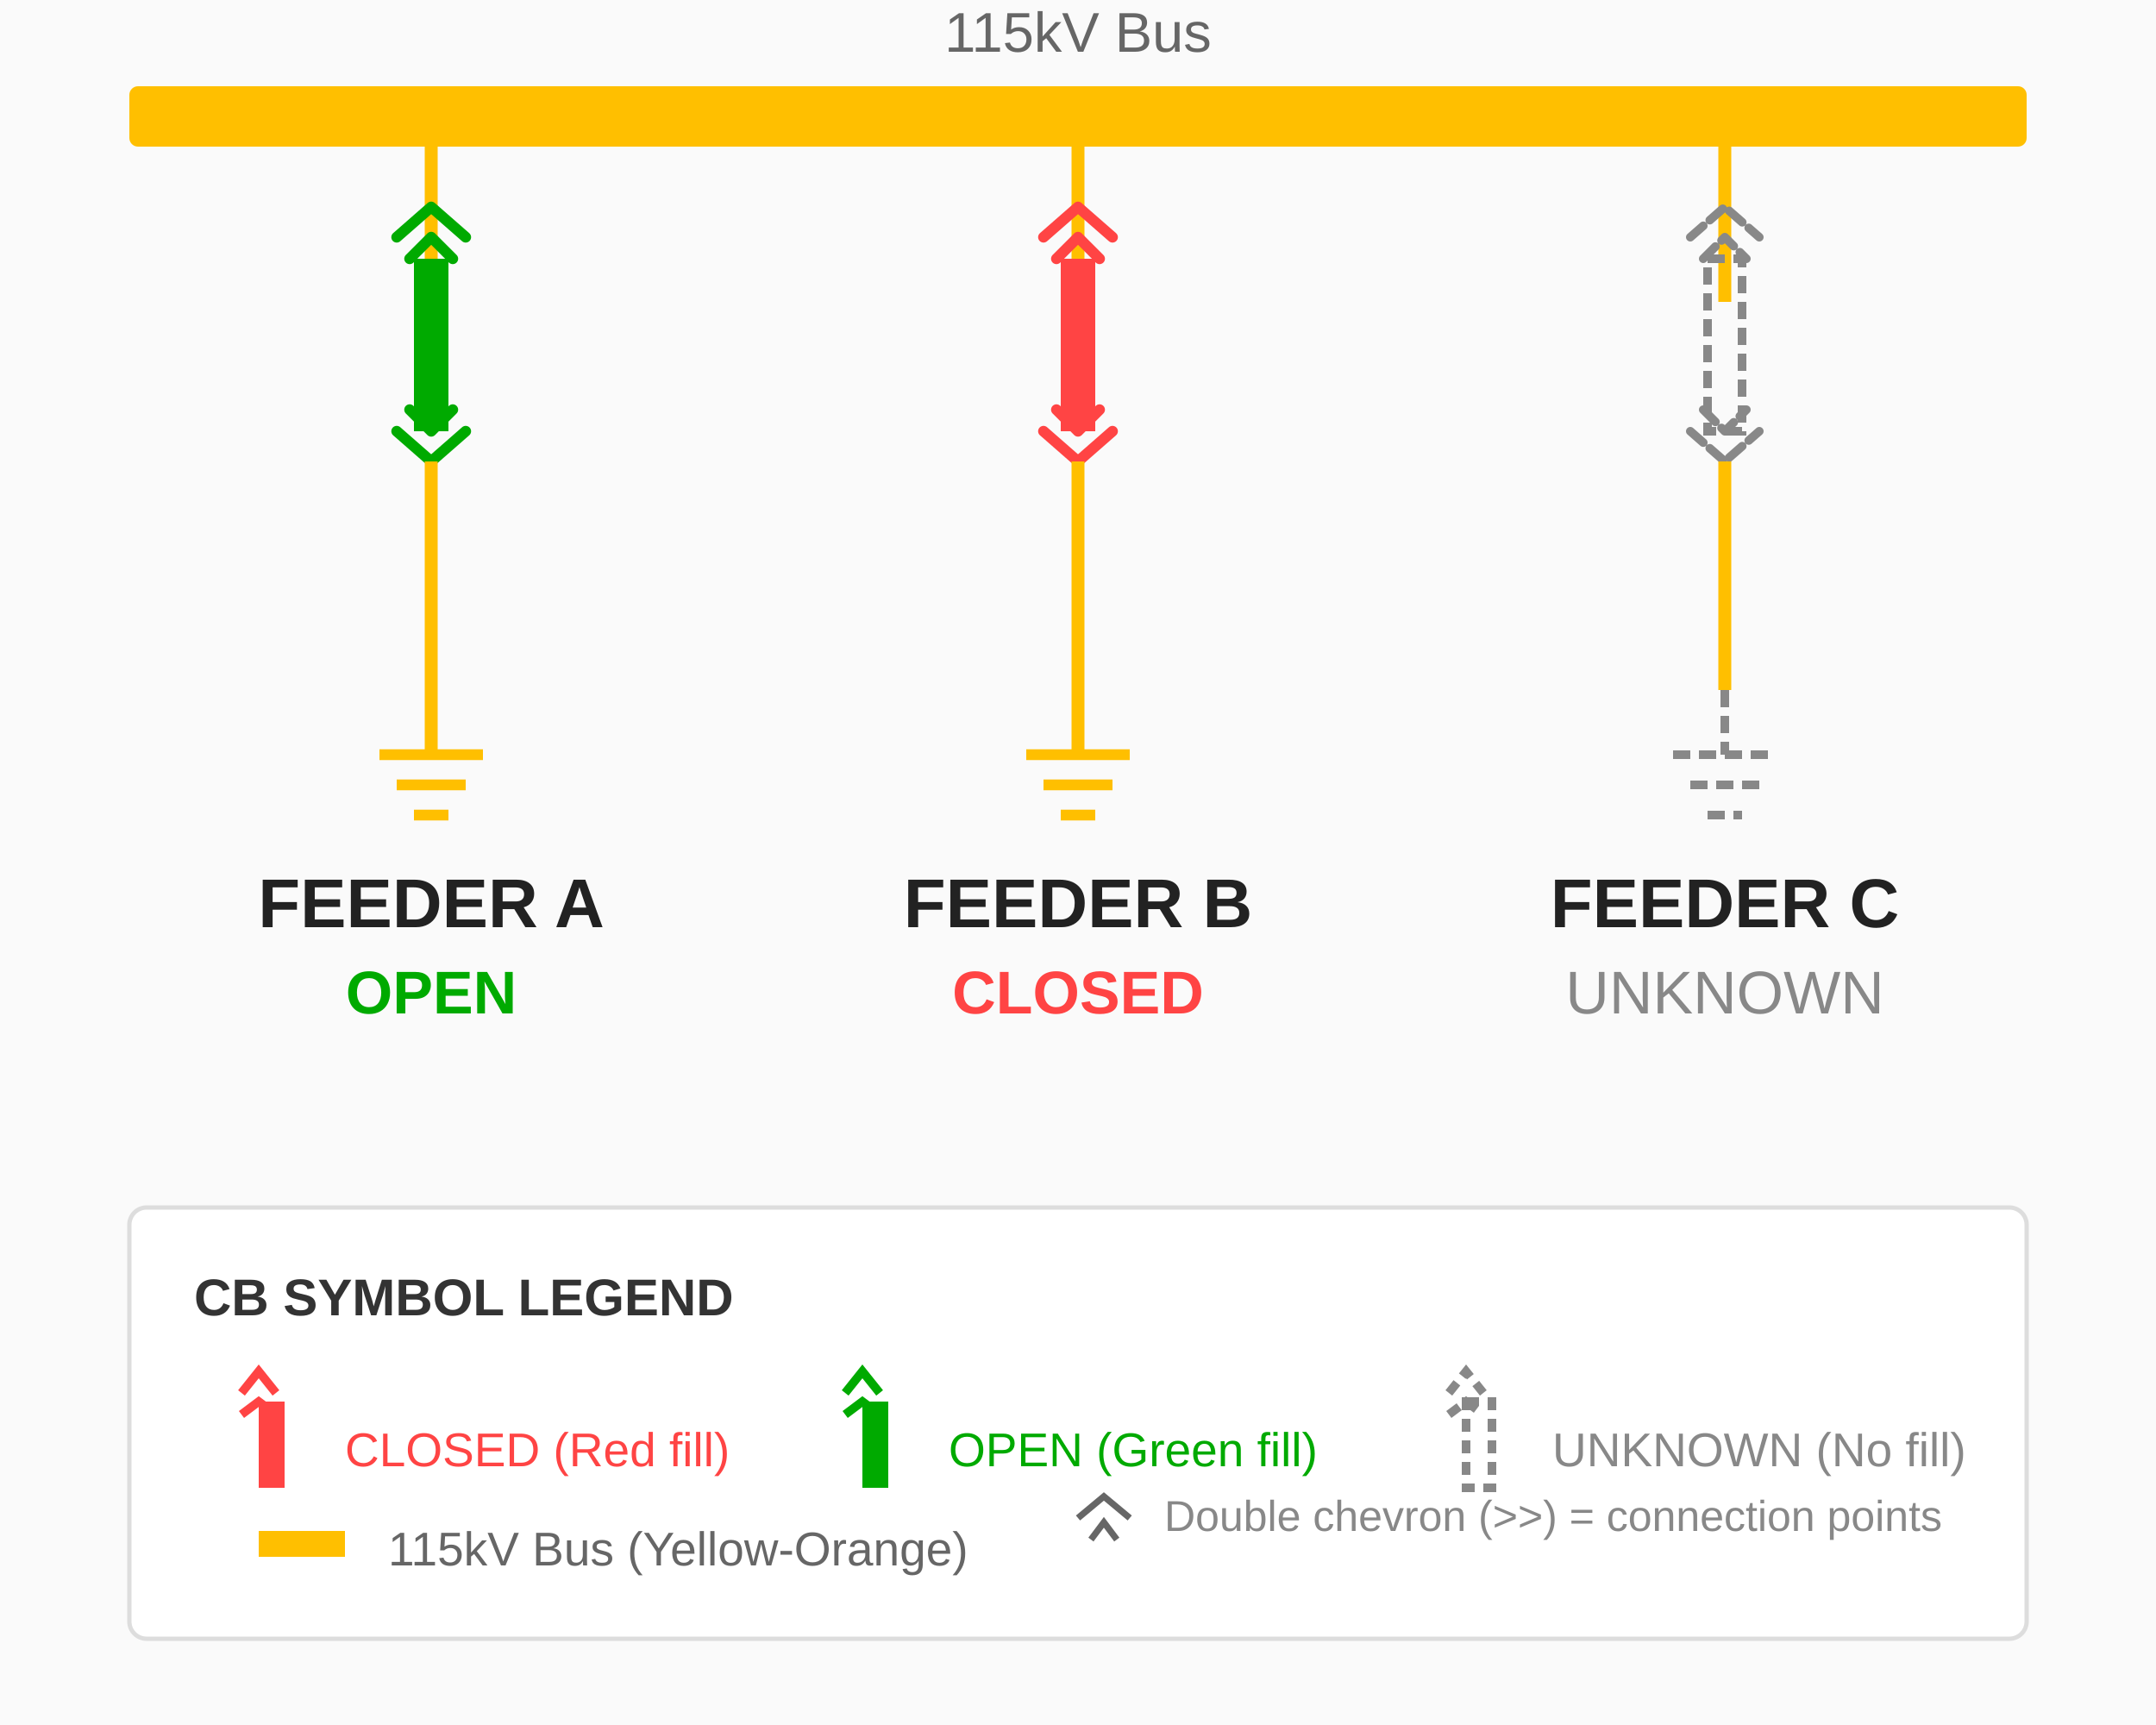
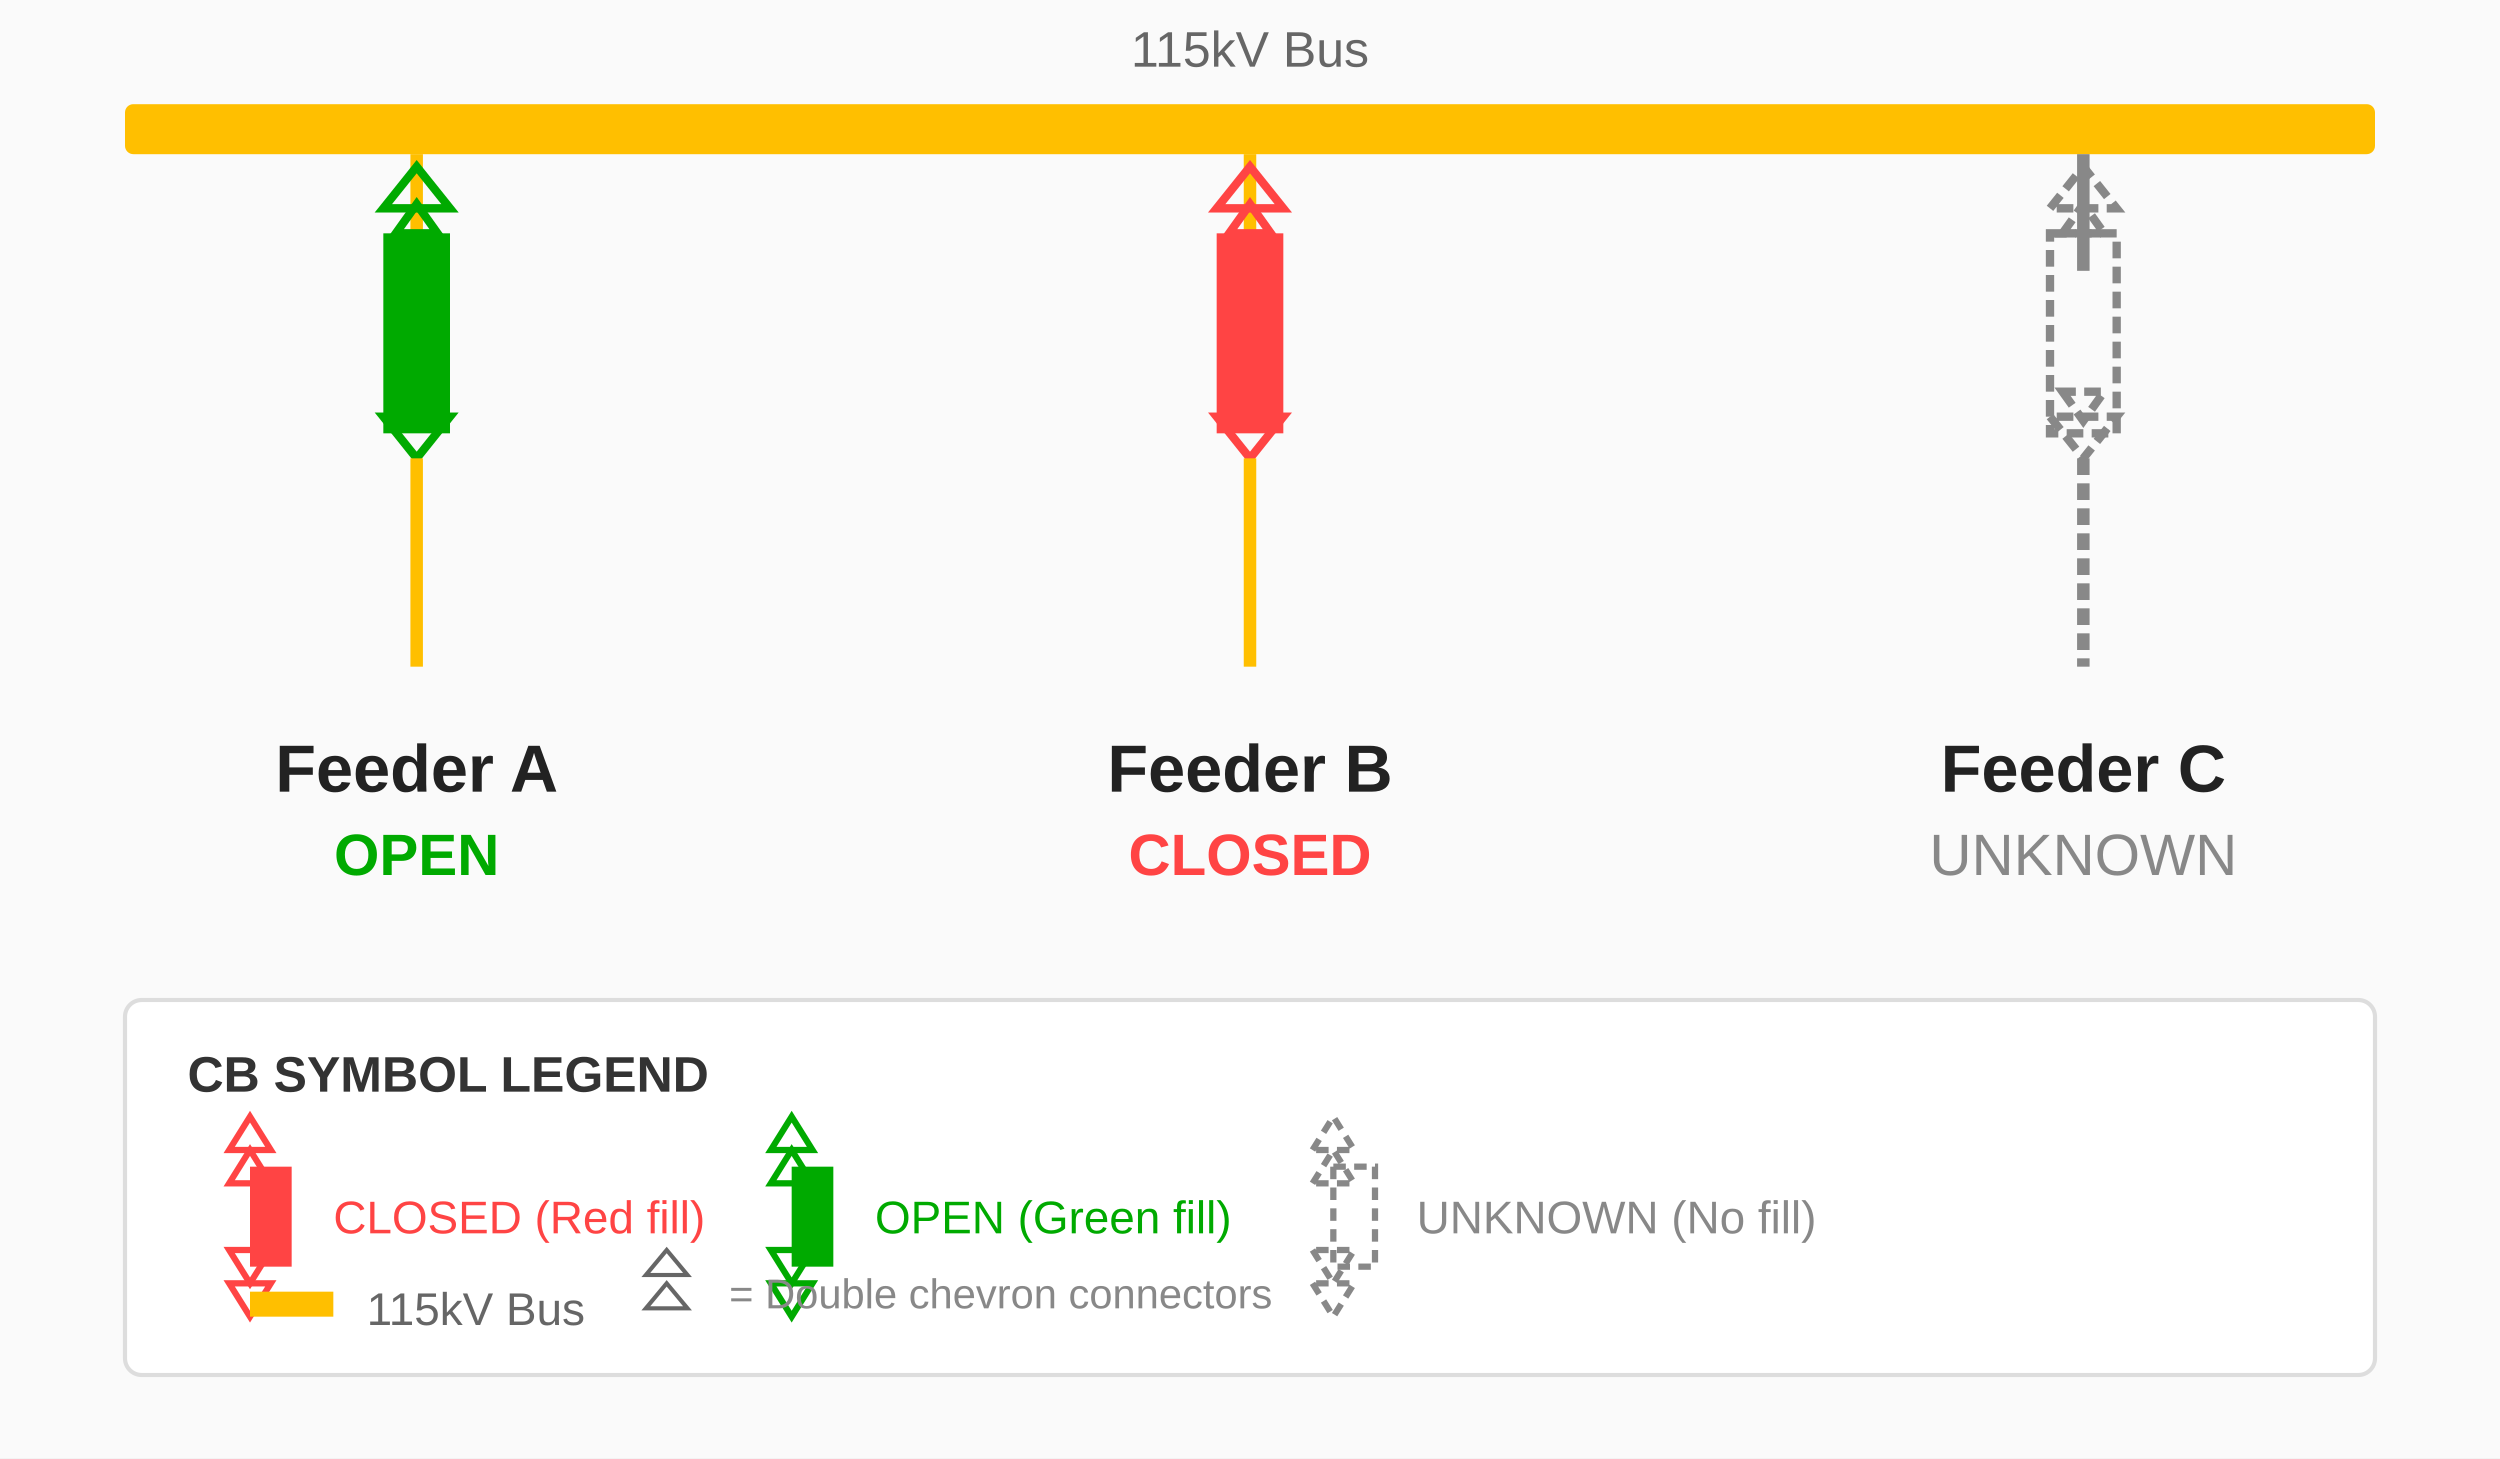
- <svg xmlns="http://www.w3.org/2000/svg" viewBox="0 0 500 400">
-   <rect width="500" height="400" fill="#fafafa" />
-   <rect x="30" y="20" width="440" height="14" fill="#FFBF00" rx="2" />
-   <text x="250" y="12" text-anchor="middle" font-family="Arial" font-size="13" fill="#666">115kV Bus</text>
+ <svg xmlns="http://www.w3.org/2000/svg" viewBox="0 0 600 350">
+   <rect width="600" height="350" fill="#fafafa" />
+   <rect x="30" y="25" width="540" height="12" fill="#FFBF00" rx="2" />
+   <text x="300" y="16" text-anchor="middle" font-family="Arial" font-size="12" fill="#666">115kV Bus</text>
  <g id="FEEDER-A">
-     <line x1="100" y1="34" x2="100" y2="70" stroke="#FFBF00" stroke-width="3" />
-     <polyline points="92,55 100,48 108,55" fill="none" stroke="#00AA00" stroke-width="2.5" stroke-linecap="round" stroke-linejoin="round" />
-     <polyline points="95,60 100,55 105,60" fill="none" stroke="#00AA00" stroke-width="2.5" stroke-linecap="round" stroke-linejoin="round" />
-     <rect x="96" y="60" width="8" height="40" fill="#00AA00" />
-     <polyline points="92,100 100,107 108,100" fill="none" stroke="#00AA00" stroke-width="2.5" stroke-linecap="round" stroke-linejoin="round" />
-     <polyline points="95,95 100,100 105,95" fill="none" stroke="#00AA00" stroke-width="2.5" stroke-linecap="round" stroke-linejoin="round" />
-     <line x1="100" y1="107" x2="100" y2="160" stroke="#FFBF00" stroke-width="3" />
-     <line x1="100" y1="160" x2="100" y2="175" stroke="#FFBF00" stroke-width="3" />
-     <line x1="88" y1="175" x2="112" y2="175" stroke="#FFBF00" stroke-width="2.5" />
-     <line x1="92" y1="182" x2="108" y2="182" stroke="#FFBF00" stroke-width="2.5" />
-     <line x1="96" y1="189" x2="104" y2="189" stroke="#FFBF00" stroke-width="2.5" />
-     <text x="100" y="215" text-anchor="middle" font-family="Arial" font-size="16" font-weight="bold" fill="#222">FEEDER A</text>
-     <text x="100" y="235" text-anchor="middle" font-family="Arial" font-size="14" font-weight="bold" fill="#00AA00">OPEN</text>
+     <line x1="100" y1="37" x2="100" y2="65" stroke="#FFBF00" stroke-width="3" />
+     <polygon points="92,50 100,40 108,50" fill="none" stroke="#00AA00" stroke-width="2" />
+     <polygon points="95,56 100,49 105,56" fill="none" stroke="#00AA00" stroke-width="2" />
+     <rect x="92" y="56" width="16" height="48" fill="#00AA00" />
+     <polygon points="92,100 100,110 108,100" fill="none" stroke="#00AA00" stroke-width="2" />
+     <polygon points="95,94 100,101 105,94" fill="none" stroke="#00AA00" stroke-width="2" />
+     <line x1="100" y1="110" x2="100" y2="160" stroke="#FFBF00" stroke-width="3" />
+     <text x="100" y="190" text-anchor="middle" font-family="Arial" font-size="16" font-weight="bold" fill="#222">Feeder A</text>
+     <text x="100" y="210" text-anchor="middle" font-family="Arial" font-size="14" font-weight="bold" fill="#00AA00">OPEN</text>
  </g>
  <g id="FEEDER-B">
-     <line x1="250" y1="34" x2="250" y2="70" stroke="#FFBF00" stroke-width="3" />
-     <polyline points="242,55 250,48 258,55" fill="none" stroke="#FF4444" stroke-width="2.5" stroke-linecap="round" stroke-linejoin="round" />
-     <polyline points="245,60 250,55 255,60" fill="none" stroke="#FF4444" stroke-width="2.5" stroke-linecap="round" stroke-linejoin="round" />
-     <rect x="246" y="60" width="8" height="40" fill="#FF4444" />
-     <polyline points="242,100 250,107 258,100" fill="none" stroke="#FF4444" stroke-width="2.5" stroke-linecap="round" stroke-linejoin="round" />
-     <polyline points="245,95 250,100 255,95" fill="none" stroke="#FF4444" stroke-width="2.5" stroke-linecap="round" stroke-linejoin="round" />
-     <line x1="250" y1="107" x2="250" y2="160" stroke="#FFBF00" stroke-width="3" />
-     <line x1="250" y1="160" x2="250" y2="175" stroke="#FFBF00" stroke-width="3" />
-     <line x1="238" y1="175" x2="262" y2="175" stroke="#FFBF00" stroke-width="2.5" />
-     <line x1="242" y1="182" x2="258" y2="182" stroke="#FFBF00" stroke-width="2.5" />
-     <line x1="246" y1="189" x2="254" y2="189" stroke="#FFBF00" stroke-width="2.5" />
-     <text x="250" y="215" text-anchor="middle" font-family="Arial" font-size="16" font-weight="bold" fill="#222">FEEDER B</text>
-     <text x="250" y="235" text-anchor="middle" font-family="Arial" font-size="14" font-weight="bold" fill="#FF4444">CLOSED</text>
+     <line x1="300" y1="37" x2="300" y2="65" stroke="#FFBF00" stroke-width="3" />
+     <polygon points="292,50 300,40 308,50" fill="none" stroke="#FF4444" stroke-width="2" />
+     <polygon points="295,56 300,49 305,56" fill="none" stroke="#FF4444" stroke-width="2" />
+     <rect x="292" y="56" width="16" height="48" fill="#FF4444" />
+     <polygon points="292,100 300,110 308,100" fill="none" stroke="#FF4444" stroke-width="2" />
+     <polygon points="295,94 300,101 305,94" fill="none" stroke="#FF4444" stroke-width="2" />
+     <line x1="300" y1="110" x2="300" y2="160" stroke="#FFBF00" stroke-width="3" />
+     <text x="300" y="190" text-anchor="middle" font-family="Arial" font-size="16" font-weight="bold" fill="#222">Feeder B</text>
+     <text x="300" y="210" text-anchor="middle" font-family="Arial" font-size="14" font-weight="bold" fill="#FF4444">CLOSED</text>
  </g>
  <g id="FEEDER-C">
-     <line x1="400" y1="34" x2="400" y2="70" stroke="#FFBF00" stroke-width="3" />
-     <polyline points="392,55 400,48 408,55" fill="none" stroke="#888888" stroke-width="2" stroke-linecap="round" stroke-linejoin="round" stroke-dasharray="4,2" />
-     <polyline points="395,60 400,55 405,60" fill="none" stroke="#888888" stroke-width="2" stroke-linecap="round" stroke-linejoin="round" stroke-dasharray="4,2" />
-     <rect x="396" y="60" width="8" height="40" fill="none" stroke="#888888" stroke-width="2" stroke-dasharray="4,2" />
-     <polyline points="392,100 400,107 408,100" fill="none" stroke="#888888" stroke-width="2" stroke-linecap="round" stroke-linejoin="round" stroke-dasharray="4,2" />
-     <polyline points="395,95 400,100 405,95" fill="none" stroke="#888888" stroke-width="2" stroke-linecap="round" stroke-linejoin="round" stroke-dasharray="4,2" />
-     <line x1="400" y1="107" x2="400" y2="160" stroke="#FFBF00" stroke-width="3" />
-     <line x1="400" y1="160" x2="400" y2="175" stroke="#888888" stroke-width="2" stroke-dasharray="4,2" />
-     <line x1="388" y1="175" x2="412" y2="175" stroke="#888888" stroke-width="2" stroke-dasharray="4,2" />
-     <line x1="392" y1="182" x2="408" y2="182" stroke="#888888" stroke-width="2" stroke-dasharray="4,2" />
-     <line x1="396" y1="189" x2="404" y2="189" stroke="#888888" stroke-width="2" stroke-dasharray="4,2" />
-     <text x="400" y="215" text-anchor="middle" font-family="Arial" font-size="16" font-weight="bold" fill="#222">FEEDER C</text>
-     <text x="400" y="235" text-anchor="middle" font-family="Arial" font-size="14" fill="#888888">UNKNOWN</text>
+     <line x1="500" y1="37" x2="500" y2="65" stroke="#888888" stroke-width="3" />
+     <polygon points="492,50 500,40 508,50" fill="none" stroke="#888888" stroke-width="2" stroke-dasharray="4,2" />
+     <polygon points="495,56 500,49 505,56" fill="none" stroke="#888888" stroke-width="2" stroke-dasharray="4,2" />
+     <rect x="492" y="56" width="16" height="48" fill="none" stroke="#888888" stroke-width="2" stroke-dasharray="4,2" />
+     <polygon points="492,100 500,110 508,100" fill="none" stroke="#888888" stroke-width="2" stroke-dasharray="4,2" />
+     <polygon points="495,94 500,101 505,94" fill="none" stroke="#888888" stroke-width="2" stroke-dasharray="4,2" />
+     <line x1="500" y1="110" x2="500" y2="160" stroke="#888888" stroke-width="3" stroke-dasharray="4,2" />
+     <text x="500" y="190" text-anchor="middle" font-family="Arial" font-size="16" font-weight="bold" fill="#222">Feeder C</text>
+     <text x="500" y="210" text-anchor="middle" font-family="Arial" font-size="14" fill="#888888">UNKNOWN</text>
  </g>
-   <g transform="translate(30, 280)">
-     <rect x="0" y="0" width="440" height="100" fill="#fff" stroke="#ddd" rx="4" />
-     <text x="15" y="25" font-family="Arial" font-size="12" font-weight="bold" fill="#333">CB SYMBOL LEGEND</text>
-     <g transform="translate(30, 45)">
-       <rect x="0" y="0" width="6" height="20" fill="#FF4444" />
-       <polyline points="-4,-2 0,-7 4,-2" fill="none" stroke="#FF4444" stroke-width="2" />
-       <polyline points="-4,3 0,0 4,3" fill="none" stroke="#FF4444" stroke-width="2" />
-       <text x="20" y="15" font-family="Arial" font-size="11" fill="#FF4444">CLOSED (Red fill)</text>
+   <g transform="translate(30, 240)">
+     <rect x="0" y="0" width="540" height="90" fill="#fff" stroke="#ddd" rx="4" />
+     <text x="15" y="22" font-family="Arial" font-size="12" font-weight="bold" fill="#333">CB SYMBOL LEGEND</text>
+     <g transform="translate(30, 40)">
+       <rect x="0" y="0" width="10" height="24" fill="#FF4444" />
+       <polygon points="-5,-4 0,-12 5,-4" fill="none" stroke="#FF4444" stroke-width="1.5" />
+       <polygon points="-5,4 0,-4 5,4" fill="none" stroke="#FF4444" stroke-width="1.5" />
+       <polygon points="-5,28 0,36 5,28" fill="none" stroke="#FF4444" stroke-width="1.5" />
+       <polygon points="-5,20 0,28 5,20" fill="none" stroke="#FF4444" stroke-width="1.5" />
+       <text x="20" y="16" font-family="Arial" font-size="11" fill="#FF4444">CLOSED (Red fill)</text>
    </g>
-     <g transform="translate(170, 45)">
-       <rect x="0" y="0" width="6" height="20" fill="#00AA00" />
-       <polyline points="-4,-2 0,-7 4,-2" fill="none" stroke="#00AA00" stroke-width="2" />
-       <polyline points="-4,3 0,0 4,3" fill="none" stroke="#00AA00" stroke-width="2" />
-       <text x="20" y="15" font-family="Arial" font-size="11" fill="#00AA00">OPEN (Green fill)</text>
+     <g transform="translate(160, 40)">
+       <rect x="0" y="0" width="10" height="24" fill="#00AA00" />
+       <polygon points="-5,-4 0,-12 5,-4" fill="none" stroke="#00AA00" stroke-width="1.5" />
+       <polygon points="-5,4 0,-4 5,4" fill="none" stroke="#00AA00" stroke-width="1.5" />
+       <polygon points="-5,28 0,36 5,28" fill="none" stroke="#00AA00" stroke-width="1.5" />
+       <polygon points="-5,20 0,28 5,20" fill="none" stroke="#00AA00" stroke-width="1.5" />
+       <text x="20" y="16" font-family="Arial" font-size="11" fill="#00AA00">OPEN (Green fill)</text>
    </g>
-     <g transform="translate(310, 45)">
-       <rect x="0" y="0" width="6" height="20" fill="none" stroke="#888888" stroke-width="2" stroke-dasharray="3,2" />
-       <polyline points="-4,-2 0,-7 4,-2" fill="none" stroke="#888888" stroke-width="2" stroke-dasharray="3,2" />
-       <polyline points="-4,3 0,0 4,3" fill="none" stroke="#888888" stroke-width="2" stroke-dasharray="3,2" />
-       <text x="20" y="15" font-family="Arial" font-size="11" fill="#888888">UNKNOWN (No fill)</text>
+     <g transform="translate(290, 40)">
+       <rect x="0" y="0" width="10" height="24" fill="none" stroke="#888888" stroke-width="1.5" stroke-dasharray="3,2" />
+       <polygon points="-5,-4 0,-12 5,-4" fill="none" stroke="#888888" stroke-width="1.5" stroke-dasharray="3,2" />
+       <polygon points="-5,4 0,-4 5,4" fill="none" stroke="#888888" stroke-width="1.5" stroke-dasharray="3,2" />
+       <polygon points="-5,28 0,36 5,28" fill="none" stroke="#888888" stroke-width="1.5" stroke-dasharray="3,2" />
+       <polygon points="-5,20 0,28 5,20" fill="none" stroke="#888888" stroke-width="1.5" stroke-dasharray="3,2" />
+       <text x="20" y="16" font-family="Arial" font-size="11" fill="#888888">UNKNOWN (No fill)</text>
    </g>
-     <g transform="translate(30, 75)">
+     <g transform="translate(30, 70)">
      <rect x="0" y="0" width="20" height="6" fill="#FFBF00" />
-       <text x="30" y="8" font-family="Arial" font-size="11" fill="#666">115kV Bus (Yellow-Orange)</text>
+       <text x="28" y="8" font-family="Arial" font-size="11" fill="#666">115kV Bus</text>
    </g>
-     <g transform="translate(220, 75)">
-       <polyline points="0,-3 6,-8 12,-3" fill="none" stroke="#666" stroke-width="1.5" />
-       <polyline points="3,2 6,-2 9,2" fill="none" stroke="#666" stroke-width="1.5" />
-       <text x="20" y="0" font-family="Arial" font-size="10" fill="#888">Double chevron (&gt;&gt;) = connection points</text>
+     <g transform="translate(130, 70)">
+       <polygon points="-5,-4 0,-10 5,-4" fill="none" stroke="#666" stroke-width="1" />
+       <polygon points="-5,4 0,-2 5,4" fill="none" stroke="#666" stroke-width="1" />
+       <text x="15" y="4" font-family="Arial" font-size="10" fill="#888">= Double chevron connectors</text>
    </g>
  </g>
</svg>
